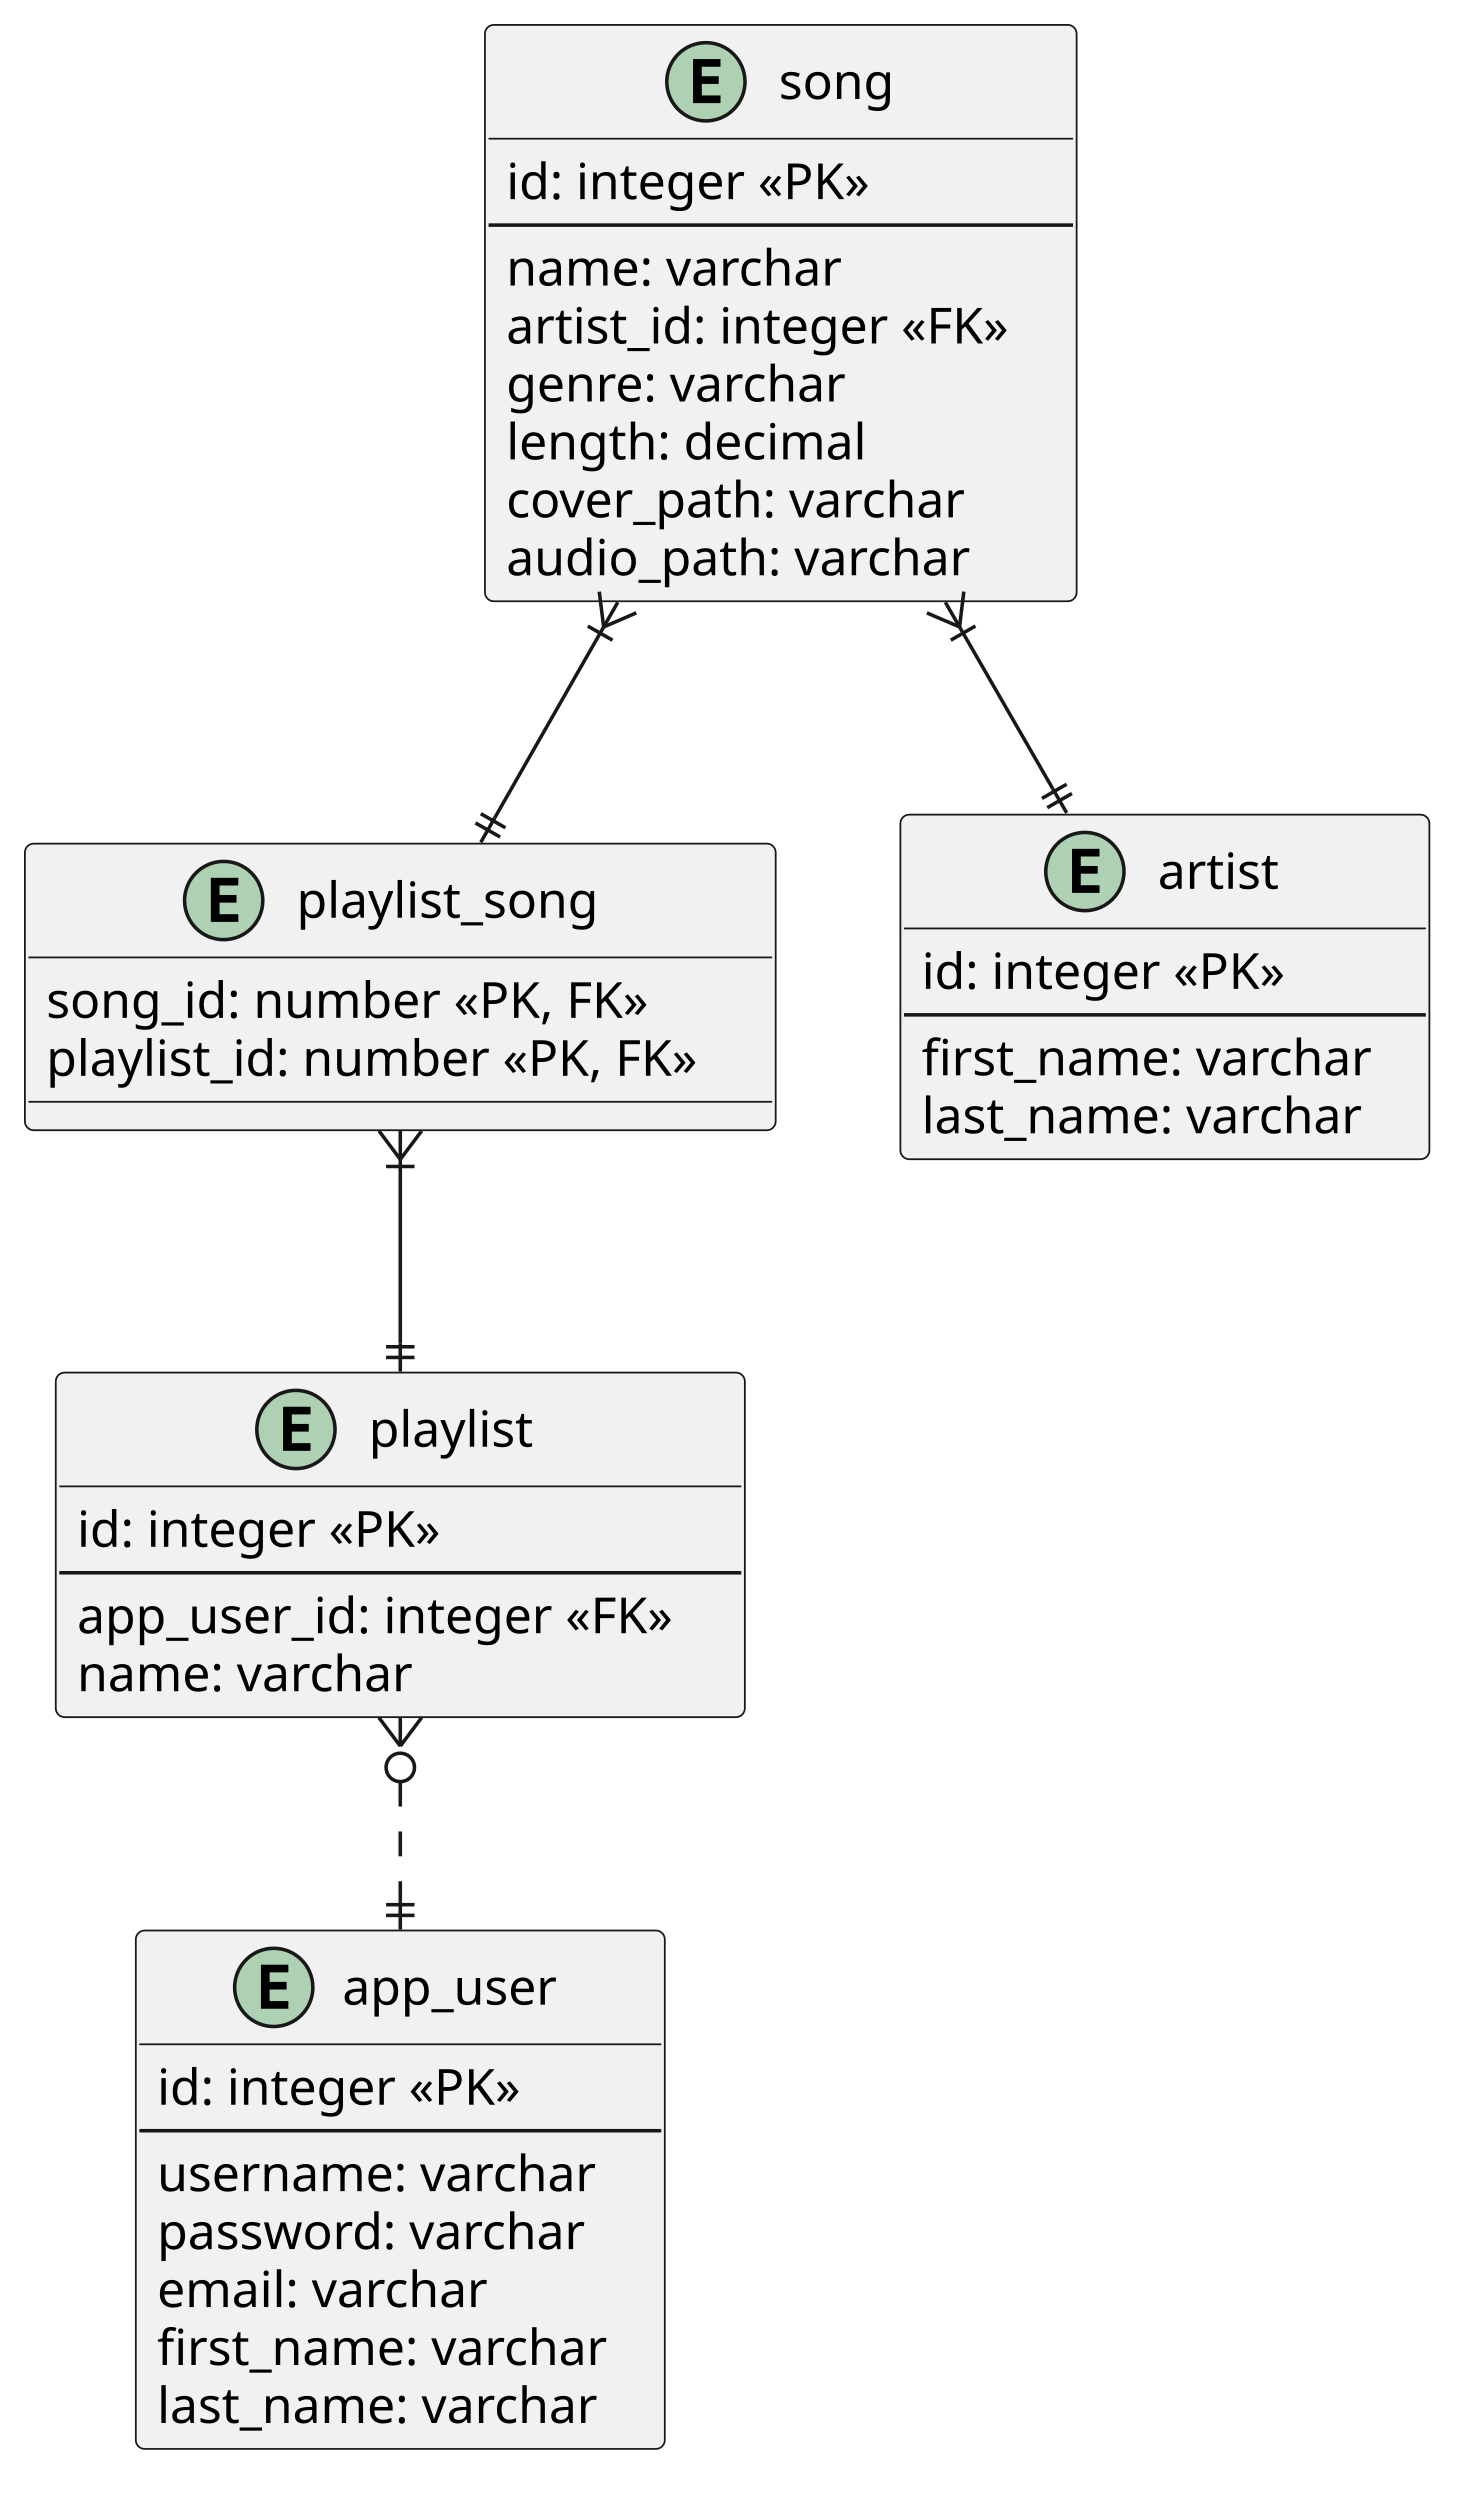
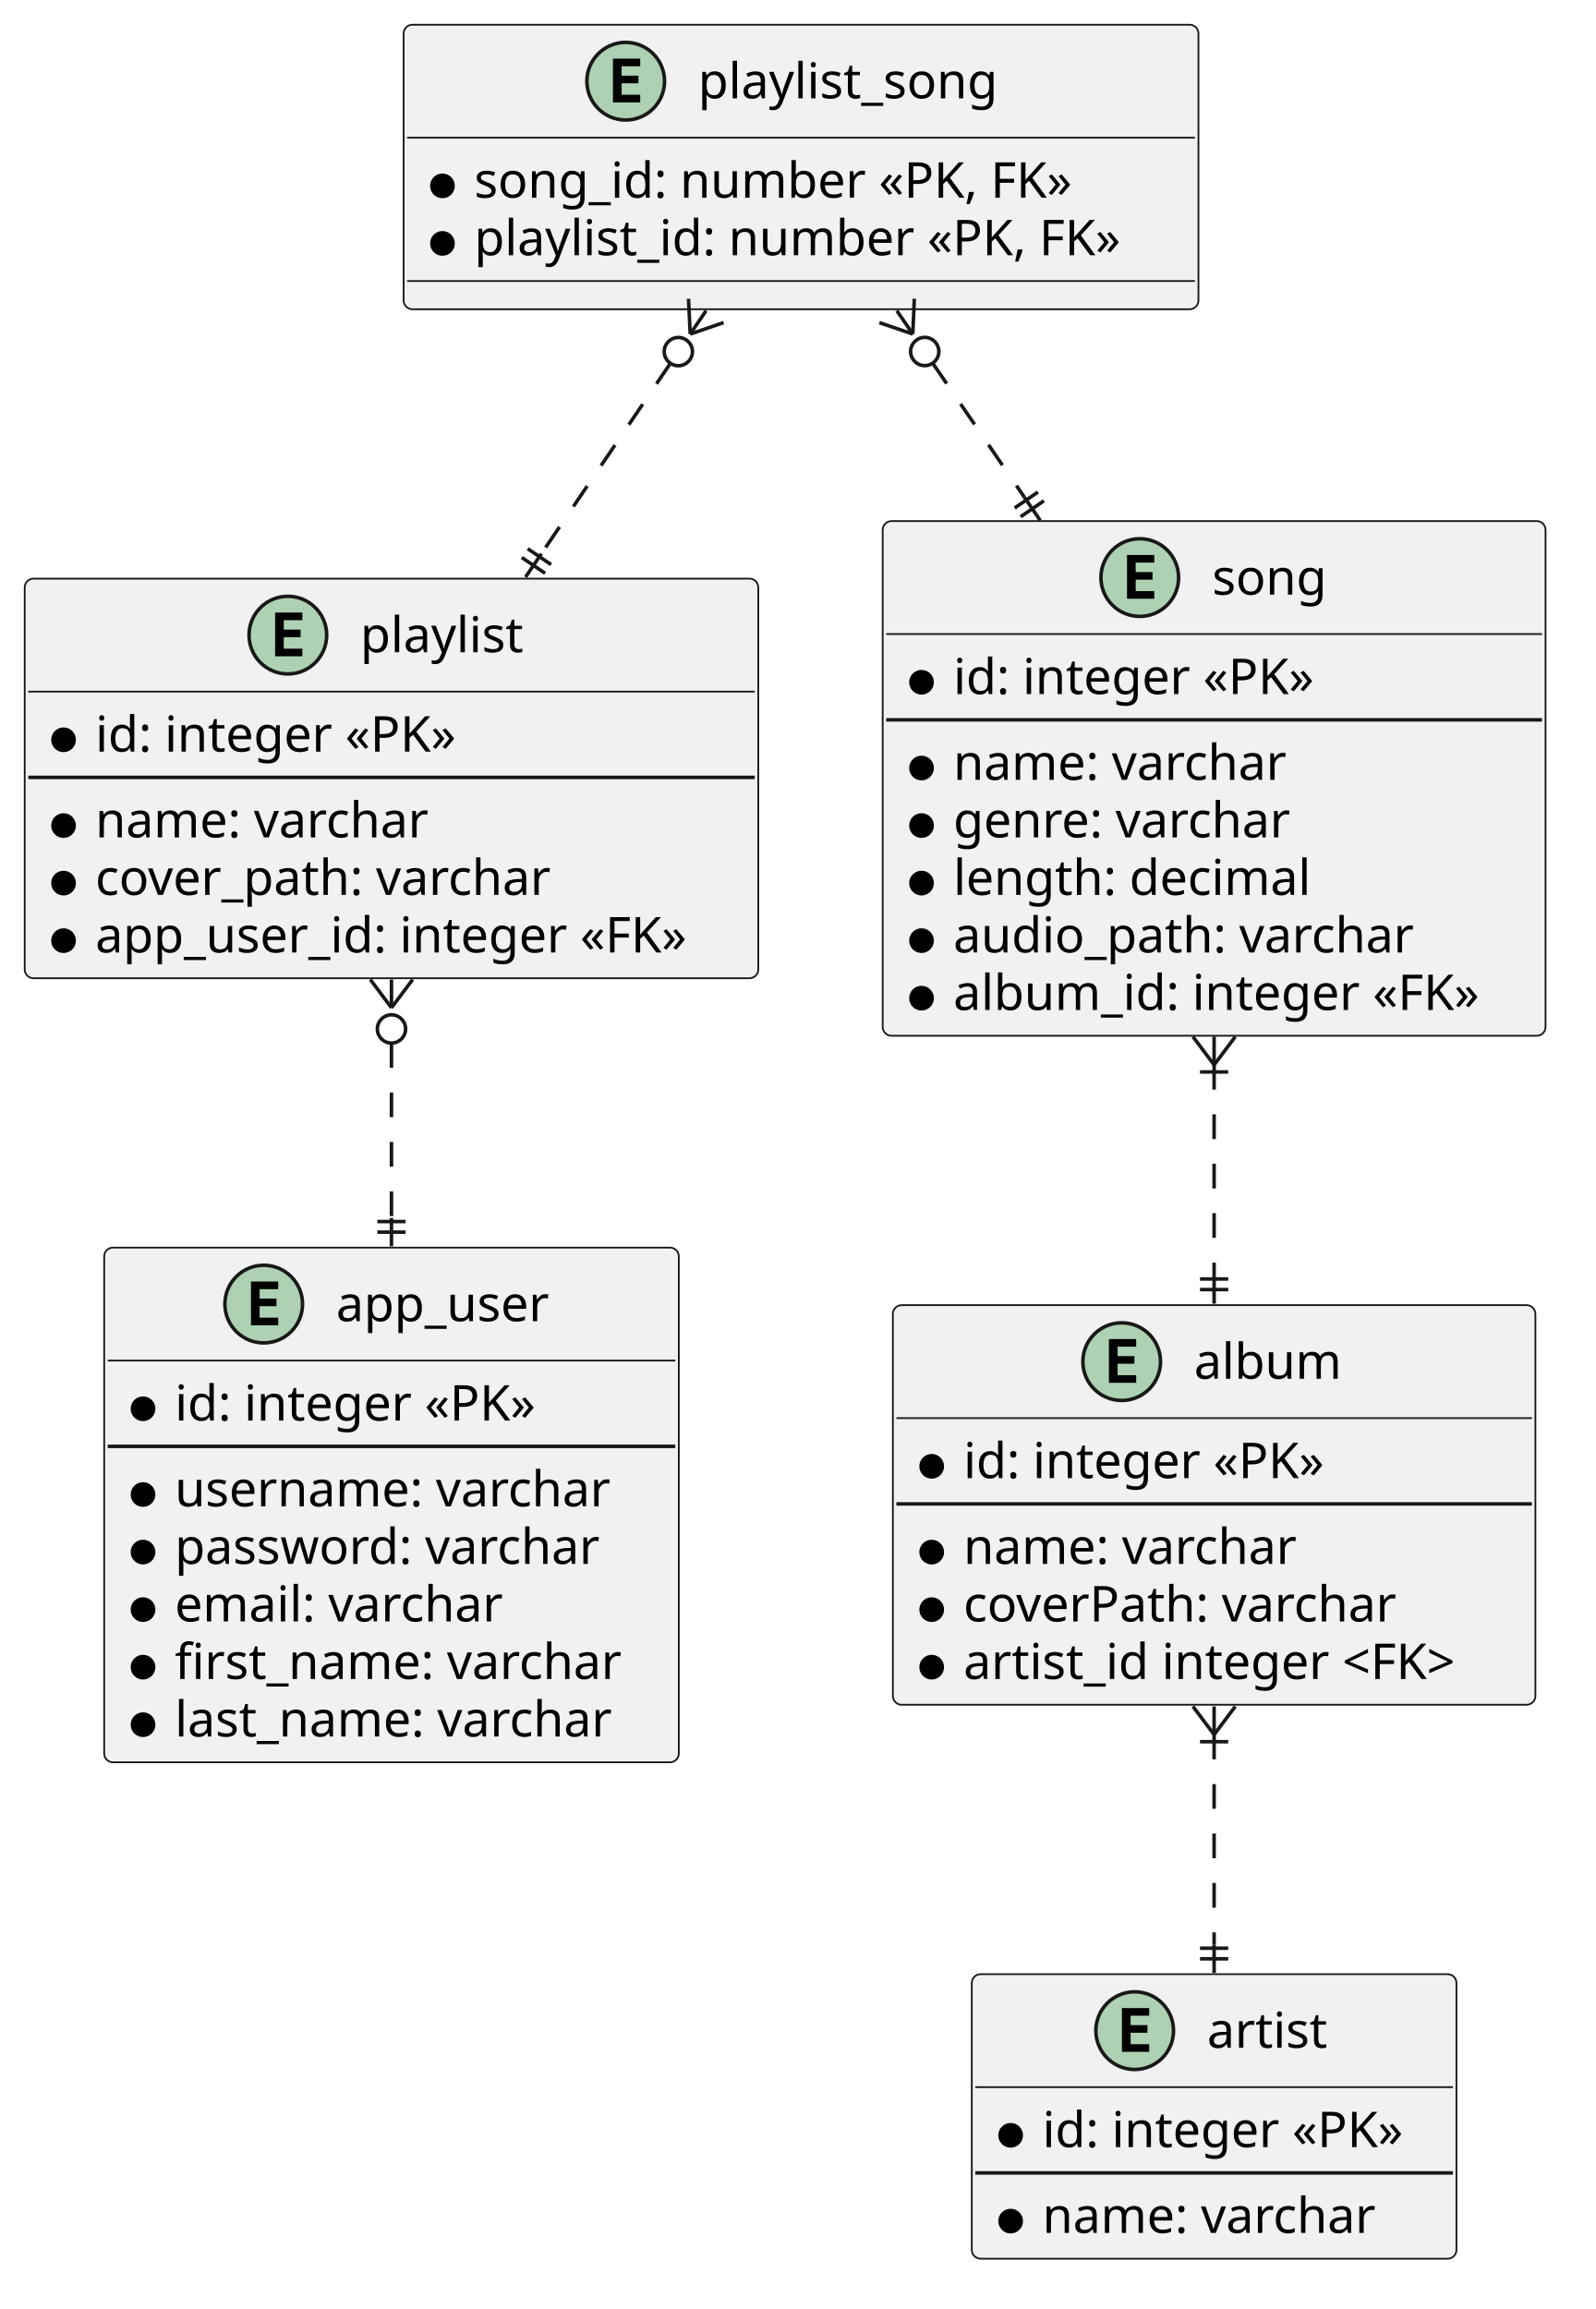
- <svg xmlns="http://www.w3.org/2000/svg" contentStyleType="text/css" data-diagram-type="CLASS" height="703px" preserveAspectRatio="none" style="width:416px;height:703px;background:#FFFFFF;" version="1.1" viewBox="0 0 416 703" width="416px" zoomAndPan="magnify">
+ <svg xmlns="http://www.w3.org/2000/svg" contentStyleType="text/css" data-diagram-type="CLASS" height="654px" preserveAspectRatio="none" style="width:452px;height:654px;background:#FFFFFF;" version="1.1" viewBox="0 0 452 654" width="452px" zoomAndPan="magnify">
  <defs />
  <g>
-     <g class="entity" data-qualified-name="song" data-source-line="1" id="ent0002">
-       <rect fill="#F1F1F1" height="162.078" rx="2.5" ry="2.5" style="stroke:#181818;stroke-width:0.5;" width="166.376" x="136.37" y="7" />
-       <ellipse cx="198.498" cy="23" fill="#ADD1B2" rx="11" ry="11" style="stroke:#181818;stroke-width:1;" />
-       <path d="M202.608,29 L194.889,29 L194.889,16.609 L202.608,16.609 L202.608,18.766 L197.342,18.766 L197.342,21.438 L202.108,21.438 L202.108,23.594 L197.342,23.594 L197.342,26.844 L202.608,26.844 L202.608,29 Z " fill="#000000" />
-       <text fill="#000000" font-family="sans-serif" font-size="14" lengthAdjust="spacing" textLength="33.619" x="218.998" y="27.847">song</text>
-       <line style="stroke:#181818;stroke-width:0.5;" x1="137.37" x2="301.746" y1="39" y2="39" />
-       <text fill="#000000" font-family="sans-serif" font-size="14" lengthAdjust="spacing" textLength="111.269" x="142.37" y="55.995">id: integer «PK»</text>
-       <line style="stroke:#181818;stroke-width:1;" x1="137.37" x2="301.746" y1="63.297" y2="63.297" />
-       <text fill="#000000" font-family="sans-serif" font-size="14" lengthAdjust="spacing" textLength="102.395" x="142.37" y="80.292">name: varchar</text>
-       <text fill="#000000" font-family="sans-serif" font-size="14" lengthAdjust="spacing" textLength="154.376" x="142.37" y="96.589">artist_id: integer «FK»</text>
-       <text fill="#000000" font-family="sans-serif" font-size="14" lengthAdjust="spacing" textLength="103.435" x="142.37" y="112.886">genre: varchar</text>
-       <text fill="#000000" font-family="sans-serif" font-size="14" lengthAdjust="spacing" textLength="108.985" x="142.37" y="129.183">length: decimal</text>
-       <text fill="#000000" font-family="sans-serif" font-size="14" lengthAdjust="spacing" textLength="140.438" x="142.37" y="145.48">cover_path: varchar</text>
-       <text fill="#000000" font-family="sans-serif" font-size="14" lengthAdjust="spacing" textLength="140.315" x="142.37" y="161.776">audio_path: varchar</text>
+     <g class="entity" data-qualified-name="album" data-source-line="5" id="ent0001">
+       <rect fill="#F1F1F1" height="113.188" rx="2.5" ry="2.5" style="stroke:#181818;stroke-width:0.5;" width="181.989" x="252.89" y="369.67" />
+       <ellipse cx="317.702" cy="385.67" fill="#ADD1B2" rx="11" ry="11" style="stroke:#181818;stroke-width:1;" />
+       <path d="M321.811,391.67 L314.092,391.67 L314.092,379.279 L321.811,379.279 L321.811,381.436 L316.545,381.436 L316.545,384.108 L321.311,384.108 L321.311,386.264 L316.545,386.264 L316.545,389.514 L321.811,389.514 L321.811,391.67 Z " fill="#000000" />
+       <text fill="#000000" font-family="sans-serif" font-size="14" lengthAdjust="spacing" textLength="43.866" x="338.202" y="390.517">album</text>
+       <line style="stroke:#181818;stroke-width:0.5;" x1="253.89" x2="433.879" y1="401.67" y2="401.67" />
+       <g data-visibility-modifier="IE_MANDATORY">
+         <ellipse cx="263.89" cy="415.318" fill="#000000" rx="3" ry="3" style="stroke:#000000;stroke-width:1;" />
+       </g>
+       <text fill="#000000" font-family="sans-serif" font-size="14" lengthAdjust="spacing" textLength="111.269" x="272.89" y="418.665">id: integer «PK»</text>
+       <line style="stroke:#181818;stroke-width:1;" x1="253.89" x2="433.879" y1="425.967" y2="425.967" />
+       <g data-visibility-modifier="IE_MANDATORY">
+         <ellipse cx="263.89" cy="439.615" fill="#000000" rx="3" ry="3" style="stroke:#000000;stroke-width:1;" />
+       </g>
+       <text fill="#000000" font-family="sans-serif" font-size="14" lengthAdjust="spacing" textLength="102.395" x="272.89" y="442.962">name: varchar</text>
+       <g data-visibility-modifier="IE_MANDATORY">
+         <ellipse cx="263.89" cy="455.912" fill="#000000" rx="3" ry="3" style="stroke:#000000;stroke-width:1;" />
+       </g>
+       <text fill="#000000" font-family="sans-serif" font-size="14" lengthAdjust="spacing" textLength="132.993" x="272.89" y="459.259">coverPath: varchar</text>
+       <g data-visibility-modifier="IE_MANDATORY">
+         <ellipse cx="263.89" cy="472.209" fill="#000000" rx="3" ry="3" style="stroke:#000000;stroke-width:1;" />
+       </g>
+       <text fill="#000000" font-family="sans-serif" font-size="14" lengthAdjust="spacing" textLength="155.989" x="272.89" y="475.556">artist_id integer &lt;FK&gt;</text>
    </g>
-     <g class="entity" data-qualified-name="playlist" data-source-line="12" id="ent0003">
-       <rect fill="#F1F1F1" height="96.891" rx="2.5" ry="2.5" style="stroke:#181818;stroke-width:0.5;" width="193.768" x="15.68" y="385.97" />
-       <ellipse cx="83.212" cy="401.97" fill="#ADD1B2" rx="11" ry="11" style="stroke:#181818;stroke-width:1;" />
-       <path d="M87.322,407.97 L79.603,407.97 L79.603,395.579 L87.322,395.579 L87.322,397.736 L82.056,397.736 L82.056,400.408 L86.822,400.408 L86.822,402.564 L82.056,402.564 L82.056,405.814 L87.322,405.814 L87.322,407.97 Z " fill="#000000" />
-       <text fill="#000000" font-family="sans-serif" font-size="14" lengthAdjust="spacing" textLength="50.203" x="103.712" y="406.817">playlist</text>
-       <line style="stroke:#181818;stroke-width:0.5;" x1="16.68" x2="208.448" y1="417.97" y2="417.97" />
-       <text fill="#000000" font-family="sans-serif" font-size="14" lengthAdjust="spacing" textLength="111.269" x="21.68" y="434.965">id: integer «PK»</text>
-       <line style="stroke:#181818;stroke-width:1;" x1="16.68" x2="208.448" y1="442.267" y2="442.267" />
-       <text fill="#000000" font-family="sans-serif" font-size="14" lengthAdjust="spacing" textLength="181.768" x="21.68" y="459.262">app_user_id: integer «FK»</text>
-       <text fill="#000000" font-family="sans-serif" font-size="14" lengthAdjust="spacing" textLength="102.395" x="21.68" y="475.559">name: varchar</text>
+     <g class="entity" data-qualified-name="app_user" data-source-line="13" id="ent0002">
+       <rect fill="#F1F1F1" height="145.781" rx="2.5" ry="2.5" style="stroke:#181818;stroke-width:0.5;" width="162.753" x="29.51" y="353.37" />
+       <ellipse cx="74.692" cy="369.37" fill="#ADD1B2" rx="11" ry="11" style="stroke:#181818;stroke-width:1;" />
+       <path d="M78.802,375.37 L71.083,375.37 L71.083,362.979 L78.802,362.979 L78.802,365.136 L73.536,365.136 L73.536,367.808 L78.302,367.808 L78.302,369.964 L73.536,369.964 L73.536,373.214 L78.802,373.214 L78.802,375.37 Z " fill="#000000" />
+       <text fill="#000000" font-family="sans-serif" font-size="14" lengthAdjust="spacing" textLength="63.889" x="95.192" y="374.217">app_user</text>
+       <line style="stroke:#181818;stroke-width:0.5;" x1="30.51" x2="191.263" y1="385.37" y2="385.37" />
+       <g data-visibility-modifier="IE_MANDATORY">
+         <ellipse cx="40.51" cy="399.018" fill="#000000" rx="3" ry="3" style="stroke:#000000;stroke-width:1;" />
+       </g>
+       <text fill="#000000" font-family="sans-serif" font-size="14" lengthAdjust="spacing" textLength="111.269" x="49.51" y="402.365">id: integer «PK»</text>
+       <line style="stroke:#181818;stroke-width:1;" x1="30.51" x2="191.263" y1="409.667" y2="409.667" />
+       <g data-visibility-modifier="IE_MANDATORY">
+         <ellipse cx="40.51" cy="423.315" fill="#000000" rx="3" ry="3" style="stroke:#000000;stroke-width:1;" />
+       </g>
+       <text fill="#000000" font-family="sans-serif" font-size="14" lengthAdjust="spacing" textLength="132.932" x="49.51" y="426.662">username: varchar</text>
+       <g data-visibility-modifier="IE_MANDATORY">
+         <ellipse cx="40.51" cy="439.612" fill="#000000" rx="3" ry="3" style="stroke:#000000;stroke-width:1;" />
+       </g>
+       <text fill="#000000" font-family="sans-serif" font-size="14" lengthAdjust="spacing" textLength="129.404" x="49.51" y="442.959">password: varchar</text>
+       <g data-visibility-modifier="IE_MANDATORY">
+         <ellipse cx="40.51" cy="455.909" fill="#000000" rx="3" ry="3" style="stroke:#000000;stroke-width:1;" />
+       </g>
+       <text fill="#000000" font-family="sans-serif" font-size="14" lengthAdjust="spacing" textLength="101.302" x="49.51" y="459.256">email: varchar</text>
+       <g data-visibility-modifier="IE_MANDATORY">
+         <ellipse cx="40.51" cy="472.206" fill="#000000" rx="3" ry="3" style="stroke:#000000;stroke-width:1;" />
+       </g>
+       <text fill="#000000" font-family="sans-serif" font-size="14" lengthAdjust="spacing" textLength="136.753" x="49.51" y="475.553">first_name: varchar</text>
+       <g data-visibility-modifier="IE_MANDATORY">
+         <ellipse cx="40.51" cy="488.503" fill="#000000" rx="3" ry="3" style="stroke:#000000;stroke-width:1;" />
+       </g>
+       <text fill="#000000" font-family="sans-serif" font-size="14" lengthAdjust="spacing" textLength="134.648" x="49.51" y="491.849">last_name: varchar</text>
    </g>
-     <g class="entity" data-qualified-name="playlist_song" data-source-line="19" id="ent0004">
-       <rect fill="#F1F1F1" height="80.594" rx="2.5" ry="2.5" style="stroke:#181818;stroke-width:0.5;" width="211.124" x="7" y="237.23" />
-       <ellipse cx="62.901" cy="253.23" fill="#ADD1B2" rx="11" ry="11" style="stroke:#181818;stroke-width:1;" />
-       <path d="M67.01,259.23 L59.291,259.23 L59.291,246.839 L67.01,246.839 L67.01,248.996 L61.745,248.996 L61.745,251.667 L66.51,251.667 L66.51,253.824 L61.745,253.824 L61.745,257.074 L67.01,257.074 L67.01,259.23 Z " fill="#000000" />
-       <text fill="#000000" font-family="sans-serif" font-size="14" lengthAdjust="spacing" textLength="90.822" x="83.401" y="258.077">playlist_song</text>
-       <line style="stroke:#181818;stroke-width:0.5;" x1="8" x2="217.124" y1="269.23" y2="269.23" />
-       <text fill="#000000" font-family="sans-serif" font-size="14" lengthAdjust="spacing" textLength="182.54" x="13" y="286.225">song_id: number «PK, FK»</text>
-       <text fill="#000000" font-family="sans-serif" font-size="14" lengthAdjust="spacing" textLength="199.124" x="13" y="302.522">playlist_id: number «PK, FK»</text>
-       <line style="stroke:#181818;stroke-width:0.5;" x1="8" x2="217.124" y1="309.824" y2="309.824" />
+     <g class="entity" data-qualified-name="artist" data-source-line="23" id="ent0003">
+       <rect fill="#F1F1F1" height="80.594" rx="2.5" ry="2.5" style="stroke:#181818;stroke-width:0.5;" width="137.269" x="275.25" y="559.16" />
+       <ellipse cx="321.386" cy="575.16" fill="#ADD1B2" rx="11" ry="11" style="stroke:#181818;stroke-width:1;" />
+       <path d="M325.495,581.16 L317.776,581.16 L317.776,568.769 L325.495,568.769 L325.495,570.926 L320.229,570.926 L320.229,573.597 L324.995,573.597 L324.995,575.754 L320.229,575.754 L320.229,579.004 L325.495,579.004 L325.495,581.16 Z " fill="#000000" />
+       <text fill="#000000" font-family="sans-serif" font-size="14" lengthAdjust="spacing" textLength="36.497" x="341.886" y="580.007">artist</text>
+       <line style="stroke:#181818;stroke-width:0.5;" x1="276.25" x2="411.519" y1="591.16" y2="591.16" />
+       <g data-visibility-modifier="IE_MANDATORY">
+         <ellipse cx="286.25" cy="604.808" fill="#000000" rx="3" ry="3" style="stroke:#000000;stroke-width:1;" />
+       </g>
+       <text fill="#000000" font-family="sans-serif" font-size="14" lengthAdjust="spacing" textLength="111.269" x="295.25" y="608.155">id: integer «PK»</text>
+       <line style="stroke:#181818;stroke-width:1;" x1="276.25" x2="411.519" y1="615.457" y2="615.457" />
+       <g data-visibility-modifier="IE_MANDATORY">
+         <ellipse cx="286.25" cy="629.105" fill="#000000" rx="3" ry="3" style="stroke:#000000;stroke-width:1;" />
+       </g>
+       <text fill="#000000" font-family="sans-serif" font-size="14" lengthAdjust="spacing" textLength="102.395" x="295.25" y="632.452">name: varchar</text>
    </g>
-     <g class="entity" data-qualified-name="artist" data-source-line="24" id="ent0005">
-       <rect fill="#F1F1F1" height="96.891" rx="2.5" ry="2.5" style="stroke:#181818;stroke-width:0.5;" width="148.753" x="253.19" y="229.08" />
-       <ellipse cx="305.068" cy="245.08" fill="#ADD1B2" rx="11" ry="11" style="stroke:#181818;stroke-width:1;" />
-       <path d="M309.177,251.08 L301.459,251.08 L301.459,238.689 L309.177,238.689 L309.177,240.846 L303.912,240.846 L303.912,243.518 L308.677,243.518 L308.677,245.674 L303.912,245.674 L303.912,248.924 L309.177,248.924 L309.177,251.08 Z " fill="#000000" />
-       <text fill="#000000" font-family="sans-serif" font-size="14" lengthAdjust="spacing" textLength="36.497" x="325.568" y="249.927">artist</text>
-       <line style="stroke:#181818;stroke-width:0.5;" x1="254.19" x2="400.943" y1="261.08" y2="261.08" />
-       <text fill="#000000" font-family="sans-serif" font-size="14" lengthAdjust="spacing" textLength="111.269" x="259.19" y="278.075">id: integer «PK»</text>
-       <line style="stroke:#181818;stroke-width:1;" x1="254.19" x2="400.943" y1="285.377" y2="285.377" />
-       <text fill="#000000" font-family="sans-serif" font-size="14" lengthAdjust="spacing" textLength="136.753" x="259.19" y="302.372">first_name: varchar</text>
-       <text fill="#000000" font-family="sans-serif" font-size="14" lengthAdjust="spacing" textLength="134.648" x="259.19" y="318.669">last_name: varchar</text>
+     <g class="entity" data-qualified-name="playlist" data-source-line="29" id="ent0004">
+       <rect fill="#F1F1F1" height="113.188" rx="2.5" ry="2.5" style="stroke:#181818;stroke-width:0.5;" width="207.768" x="7" y="163.89" />
+       <ellipse cx="81.532" cy="179.89" fill="#ADD1B2" rx="11" ry="11" style="stroke:#181818;stroke-width:1;" />
+       <path d="M85.642,185.89 L77.923,185.89 L77.923,173.499 L85.642,173.499 L85.642,175.656 L80.376,175.656 L80.376,178.327 L85.142,178.327 L85.142,180.484 L80.376,180.484 L80.376,183.734 L85.642,183.734 L85.642,185.89 Z " fill="#000000" />
+       <text fill="#000000" font-family="sans-serif" font-size="14" lengthAdjust="spacing" textLength="50.203" x="102.032" y="184.737">playlist</text>
+       <line style="stroke:#181818;stroke-width:0.5;" x1="8" x2="213.768" y1="195.89" y2="195.89" />
+       <g data-visibility-modifier="IE_MANDATORY">
+         <ellipse cx="18" cy="209.538" fill="#000000" rx="3" ry="3" style="stroke:#000000;stroke-width:1;" />
+       </g>
+       <text fill="#000000" font-family="sans-serif" font-size="14" lengthAdjust="spacing" textLength="111.269" x="27" y="212.885">id: integer «PK»</text>
+       <line style="stroke:#181818;stroke-width:1;" x1="8" x2="213.768" y1="220.187" y2="220.187" />
+       <g data-visibility-modifier="IE_MANDATORY">
+         <ellipse cx="18" cy="233.835" fill="#000000" rx="3" ry="3" style="stroke:#000000;stroke-width:1;" />
+       </g>
+       <text fill="#000000" font-family="sans-serif" font-size="14" lengthAdjust="spacing" textLength="102.395" x="27" y="237.182">name: varchar</text>
+       <g data-visibility-modifier="IE_MANDATORY">
+         <ellipse cx="18" cy="250.132" fill="#000000" rx="3" ry="3" style="stroke:#000000;stroke-width:1;" />
+       </g>
+       <text fill="#000000" font-family="sans-serif" font-size="14" lengthAdjust="spacing" textLength="140.438" x="27" y="253.479">cover_path: varchar</text>
+       <g data-visibility-modifier="IE_MANDATORY">
+         <ellipse cx="18" cy="266.429" fill="#000000" rx="3" ry="3" style="stroke:#000000;stroke-width:1;" />
+       </g>
+       <text fill="#000000" font-family="sans-serif" font-size="14" lengthAdjust="spacing" textLength="181.768" x="27" y="269.776">app_user_id: integer «FK»</text>
    </g>
-     <g class="entity" data-qualified-name="app_user" data-source-line="31" id="ent0006">
-       <rect fill="#F1F1F1" height="145.781" rx="2.5" ry="2.5" style="stroke:#181818;stroke-width:0.5;" width="148.753" x="38.19" y="542.86" />
-       <ellipse cx="76.979" cy="558.86" fill="#ADD1B2" rx="11" ry="11" style="stroke:#181818;stroke-width:1;" />
-       <path d="M81.088,564.86 L73.37,564.86 L73.37,552.469 L81.088,552.469 L81.088,554.626 L75.823,554.626 L75.823,557.298 L80.588,557.298 L80.588,559.454 L75.823,559.454 L75.823,562.704 L81.088,562.704 L81.088,564.86 Z " fill="#000000" />
-       <text fill="#000000" font-family="sans-serif" font-size="14" lengthAdjust="spacing" textLength="63.889" x="96.265" y="563.707">app_user</text>
-       <line style="stroke:#181818;stroke-width:0.5;" x1="39.19" x2="185.943" y1="574.86" y2="574.86" />
-       <text fill="#000000" font-family="sans-serif" font-size="14" lengthAdjust="spacing" textLength="111.269" x="44.19" y="591.855">id: integer «PK»</text>
-       <line style="stroke:#181818;stroke-width:1;" x1="39.19" x2="185.943" y1="599.157" y2="599.157" />
-       <text fill="#000000" font-family="sans-serif" font-size="14" lengthAdjust="spacing" textLength="132.932" x="44.19" y="616.152">username: varchar</text>
-       <text fill="#000000" font-family="sans-serif" font-size="14" lengthAdjust="spacing" textLength="129.404" x="44.19" y="632.449">password: varchar</text>
-       <text fill="#000000" font-family="sans-serif" font-size="14" lengthAdjust="spacing" textLength="101.302" x="44.19" y="648.746">email: varchar</text>
-       <text fill="#000000" font-family="sans-serif" font-size="14" lengthAdjust="spacing" textLength="136.753" x="44.19" y="665.043">first_name: varchar</text>
-       <text fill="#000000" font-family="sans-serif" font-size="14" lengthAdjust="spacing" textLength="134.648" x="44.19" y="681.34">last_name: varchar</text>
+     <g class="entity" data-qualified-name="playlist_song" data-source-line="37" id="ent0005">
+       <rect fill="#F1F1F1" height="80.594" rx="2.5" ry="2.5" style="stroke:#181818;stroke-width:0.5;" width="225.124" x="114.32" y="7" />
+       <ellipse cx="177.221" cy="23" fill="#ADD1B2" rx="11" ry="11" style="stroke:#181818;stroke-width:1;" />
+       <path d="M181.33,29 L173.612,29 L173.612,16.609 L181.33,16.609 L181.33,18.766 L176.065,18.766 L176.065,21.438 L180.83,21.438 L180.83,23.594 L176.065,23.594 L176.065,26.844 L181.33,26.844 L181.33,29 Z " fill="#000000" />
+       <text fill="#000000" font-family="sans-serif" font-size="14" lengthAdjust="spacing" textLength="90.822" x="197.721" y="27.847">playlist_song</text>
+       <line style="stroke:#181818;stroke-width:0.5;" x1="115.32" x2="338.444" y1="39" y2="39" />
+       <g data-visibility-modifier="IE_MANDATORY">
+         <ellipse cx="125.32" cy="52.648" fill="#000000" rx="3" ry="3" style="stroke:#000000;stroke-width:1;" />
+       </g>
+       <text fill="#000000" font-family="sans-serif" font-size="14" lengthAdjust="spacing" textLength="182.54" x="134.32" y="55.995">song_id: number «PK, FK»</text>
+       <g data-visibility-modifier="IE_MANDATORY">
+         <ellipse cx="125.32" cy="68.945" fill="#000000" rx="3" ry="3" style="stroke:#000000;stroke-width:1;" />
+       </g>
+       <text fill="#000000" font-family="sans-serif" font-size="14" lengthAdjust="spacing" textLength="199.124" x="134.32" y="72.292">playlist_id: number «PK, FK»</text>
+       <line style="stroke:#181818;stroke-width:0.5;" x1="115.32" x2="338.444" y1="79.594" y2="79.594" />
    </g>
-     <g class="link" data-entity-1="ent0002" data-entity-2="ent0004" data-link-type="crowfoot" data-source-line="41" id="lnk7">
-       <path codeLine="41" d="M169.755,176.308 C156.425,199.668 150.375,210.262 139.155,229.922" fill="none" id="song-playlist_song" style="stroke:#181818;stroke-width:1;" />
-       <line style="stroke:#181818;stroke-width:1;" x1="169.755" x2="168.509" y1="176.308" y2="166.386" />
-       <line style="stroke:#181818;stroke-width:1;" x1="169.755" x2="178.931" y1="176.308" y2="172.334" />
-       <line style="stroke:#181818;stroke-width:1;" x1="169.755" x2="173.72" y1="176.308" y2="169.36" />
-       <line style="stroke:#181818;stroke-width:1;" x1="165.29" x2="172.238" y1="176.063" y2="180.028" />
-       <line style="stroke:#181818;stroke-width:1;" x1="140.647" x2="133.699" y1="235.379" y2="231.413" />
-       <line style="stroke:#181818;stroke-width:1;" x1="142.134" x2="135.186" y1="232.773" y2="228.808" />
-       <line style="stroke:#181818;stroke-width:1;" x1="139.155" x2="135.19" y1="229.922" y2="236.87" />
+     <g class="entity" data-qualified-name="song" data-source-line="42" id="ent0006">
+       <rect fill="#F1F1F1" height="145.781" rx="2.5" ry="2.5" style="stroke:#181818;stroke-width:0.5;" width="187.745" x="250.01" y="147.59" />
+       <ellipse cx="322.823" cy="163.59" fill="#ADD1B2" rx="11" ry="11" style="stroke:#181818;stroke-width:1;" />
+       <path d="M326.932,169.59 L319.214,169.59 L319.214,157.199 L326.932,157.199 L326.932,159.356 L321.667,159.356 L321.667,162.028 L326.432,162.028 L326.432,164.184 L321.667,164.184 L321.667,167.434 L326.932,167.434 L326.932,169.59 Z " fill="#000000" />
+       <text fill="#000000" font-family="sans-serif" font-size="14" lengthAdjust="spacing" textLength="33.619" x="343.323" y="168.437">song</text>
+       <line style="stroke:#181818;stroke-width:0.5;" x1="251.01" x2="436.755" y1="179.59" y2="179.59" />
+       <g data-visibility-modifier="IE_MANDATORY">
+         <ellipse cx="261.01" cy="193.238" fill="#000000" rx="3" ry="3" style="stroke:#000000;stroke-width:1;" />
+       </g>
+       <text fill="#000000" font-family="sans-serif" font-size="14" lengthAdjust="spacing" textLength="111.269" x="270.01" y="196.585">id: integer «PK»</text>
+       <line style="stroke:#181818;stroke-width:1;" x1="251.01" x2="436.755" y1="203.887" y2="203.887" />
+       <g data-visibility-modifier="IE_MANDATORY">
+         <ellipse cx="261.01" cy="217.535" fill="#000000" rx="3" ry="3" style="stroke:#000000;stroke-width:1;" />
+       </g>
+       <text fill="#000000" font-family="sans-serif" font-size="14" lengthAdjust="spacing" textLength="102.395" x="270.01" y="220.882">name: varchar</text>
+       <g data-visibility-modifier="IE_MANDATORY">
+         <ellipse cx="261.01" cy="233.832" fill="#000000" rx="3" ry="3" style="stroke:#000000;stroke-width:1;" />
+       </g>
+       <text fill="#000000" font-family="sans-serif" font-size="14" lengthAdjust="spacing" textLength="103.435" x="270.01" y="237.179">genre: varchar</text>
+       <g data-visibility-modifier="IE_MANDATORY">
+         <ellipse cx="261.01" cy="250.129" fill="#000000" rx="3" ry="3" style="stroke:#000000;stroke-width:1;" />
+       </g>
+       <text fill="#000000" font-family="sans-serif" font-size="14" lengthAdjust="spacing" textLength="108.985" x="270.01" y="253.476">length: decimal</text>
+       <g data-visibility-modifier="IE_MANDATORY">
+         <ellipse cx="261.01" cy="266.426" fill="#000000" rx="3" ry="3" style="stroke:#000000;stroke-width:1;" />
+       </g>
+       <text fill="#000000" font-family="sans-serif" font-size="14" lengthAdjust="spacing" textLength="140.315" x="270.01" y="269.773">audio_path: varchar</text>
+       <g data-visibility-modifier="IE_MANDATORY">
+         <ellipse cx="261.01" cy="282.723" fill="#000000" rx="3" ry="3" style="stroke:#000000;stroke-width:1;" />
+       </g>
+       <text fill="#000000" font-family="sans-serif" font-size="14" lengthAdjust="spacing" textLength="161.745" x="270.01" y="286.07">album_id: integer «FK»</text>
    </g>
-     <g class="link" data-entity-1="ent0002" data-entity-2="ent0005" data-link-type="crowfoot" data-source-line="42" id="lnk8">
-       <path codeLine="42" d="M269.825,176.291 C281.455,196.471 285.579,203.627 295.959,221.657" fill="none" id="song-artist" style="stroke:#181818;stroke-width:1;" />
-       <line style="stroke:#181818;stroke-width:1;" x1="269.825" x2="260.632" y1="176.291" y2="172.356" />
-       <line style="stroke:#181818;stroke-width:1;" x1="269.825" x2="271.029" y1="176.291" y2="166.364" />
-       <line style="stroke:#181818;stroke-width:1;" x1="269.825" x2="265.83" y1="176.291" y2="169.36" />
-       <line style="stroke:#181818;stroke-width:1;" x1="267.358" x2="274.289" y1="180.021" y2="176.027" />
-       <line style="stroke:#181818;stroke-width:1;" x1="301.421" x2="294.488" y1="223.128" y2="227.119" />
-       <line style="stroke:#181818;stroke-width:1;" x1="299.924" x2="292.991" y1="220.528" y2="224.519" />
-       <line style="stroke:#181818;stroke-width:1;" x1="295.959" x2="299.95" y1="221.657" y2="228.59" />
+     <g class="link" data-entity-1="ent0006" data-entity-2="ent0001" data-link-type="crowfoot" data-source-line="52" id="lnk7">
+       <path codeLine="52" d="M343.88,301.62 C343.88,326.46 343.88,337.9 343.88,361.26" fill="none" id="song-album" style="stroke:#181818;stroke-width:1;stroke-dasharray:7,7;" />
+       <line style="stroke:#181818;stroke-width:1;" x1="343.88" x2="337.88" y1="301.62" y2="293.62" />
+       <line style="stroke:#181818;stroke-width:1;" x1="343.88" x2="349.88" y1="301.62" y2="293.62" />
+       <line style="stroke:#181818;stroke-width:1;" x1="343.88" x2="343.88" y1="301.62" y2="293.62" />
+       <line style="stroke:#181818;stroke-width:1;" x1="339.88" x2="347.88" y1="303.62" y2="303.62" />
+       <line style="stroke:#181818;stroke-width:1;" x1="347.88" x2="339.88" y1="365.26" y2="365.26" />
+       <line style="stroke:#181818;stroke-width:1;" x1="347.88" x2="339.88" y1="362.26" y2="362.26" />
+       <line style="stroke:#181818;stroke-width:1;" x1="343.88" x2="343.88" y1="361.26" y2="369.26" />
    </g>
-     <g class="link" data-entity-1="ent0004" data-entity-2="ent0003" data-link-type="crowfoot" data-source-line="43" id="lnk9">
-       <path codeLine="43" d="M112.56,326.01 C112.56,346.62 112.56,356.01 112.56,377.71" fill="none" id="playlist_song-playlist" style="stroke:#181818;stroke-width:1;" />
-       <line style="stroke:#181818;stroke-width:1;" x1="112.56" x2="106.56" y1="326.01" y2="318.01" />
-       <line style="stroke:#181818;stroke-width:1;" x1="112.56" x2="118.56" y1="326.01" y2="318.01" />
-       <line style="stroke:#181818;stroke-width:1;" x1="112.56" x2="112.56" y1="326.01" y2="318.01" />
-       <line style="stroke:#181818;stroke-width:1;" x1="108.56" x2="116.56" y1="328.01" y2="328.01" />
-       <line style="stroke:#181818;stroke-width:1;" x1="116.56" x2="108.56" y1="381.71" y2="381.71" />
-       <line style="stroke:#181818;stroke-width:1;" x1="116.56" x2="108.56" y1="378.71" y2="378.71" />
-       <line style="stroke:#181818;stroke-width:1;" x1="112.56" x2="112.56" y1="377.71" y2="385.71" />
+     <g class="link" data-entity-1="ent0001" data-entity-2="ent0003" data-link-type="crowfoot" data-source-line="53" id="lnk8">
+       <path codeLine="53" d="M343.88,491.32 C343.88,515.99 343.88,528.39 343.88,550.81" fill="none" id="album-artist" style="stroke:#181818;stroke-width:1;stroke-dasharray:7,7;" />
+       <line style="stroke:#181818;stroke-width:1;" x1="343.88" x2="337.88" y1="491.32" y2="483.32" />
+       <line style="stroke:#181818;stroke-width:1;" x1="343.88" x2="349.88" y1="491.32" y2="483.32" />
+       <line style="stroke:#181818;stroke-width:1;" x1="343.88" x2="343.88" y1="491.32" y2="483.32" />
+       <line style="stroke:#181818;stroke-width:1;" x1="339.88" x2="347.88" y1="493.32" y2="493.32" />
+       <line style="stroke:#181818;stroke-width:1;" x1="347.88" x2="339.88" y1="554.81" y2="554.81" />
+       <line style="stroke:#181818;stroke-width:1;" x1="347.88" x2="339.88" y1="551.81" y2="551.81" />
+       <line style="stroke:#181818;stroke-width:1;" x1="343.88" x2="343.88" y1="550.81" y2="558.81" />
    </g>
-     <g class="link" data-entity-1="ent0003" data-entity-2="ent0006" data-link-type="crowfoot" data-source-line="46" id="lnk10">
-       <path codeLine="46" d="M112.56,501 C112.56,519.26 112.56,514.54 112.56,534.6" fill="none" id="playlist-app_user" style="stroke:#181818;stroke-width:1;stroke-dasharray:7,7;" />
-       <line style="stroke:#181818;stroke-width:1;" x1="112.56" x2="106.56" y1="491" y2="483" />
-       <line style="stroke:#181818;stroke-width:1;" x1="112.56" x2="118.56" y1="491" y2="483" />
-       <line style="stroke:#181818;stroke-width:1;" x1="112.56" x2="112.56" y1="491" y2="483" />
-       <ellipse cx="112.56" cy="497" fill="none" rx="4" ry="4" style="stroke:#181818;stroke-width:1;" />
-       <line style="stroke:#181818;stroke-width:1;" x1="116.56" x2="108.56" y1="538.6" y2="538.6" />
-       <line style="stroke:#181818;stroke-width:1;" x1="116.56" x2="108.56" y1="535.6" y2="535.6" />
-       <line style="stroke:#181818;stroke-width:1;" x1="112.56" x2="112.56" y1="534.6" y2="542.6" />
+     <g class="link" data-entity-1="ent0005" data-entity-2="ent0006" data-link-type="crowfoot" data-source-line="55" id="lnk9">
+       <path codeLine="55" d="M264.175,102.862 C276.255,120.542 276.204,120.466 290.114,140.806" fill="none" id="playlist_song-song" style="stroke:#181818;stroke-width:1;stroke-dasharray:7,7;" />
+       <line style="stroke:#181818;stroke-width:1;" x1="258.533" x2="249.066" y1="94.605" y2="91.385" />
+       <line style="stroke:#181818;stroke-width:1;" x1="258.533" x2="258.974" y1="94.605" y2="84.615" />
+       <line style="stroke:#181818;stroke-width:1;" x1="258.533" x2="254.02" y1="94.605" y2="88" />
+       <ellipse cx="261.918" cy="99.559" fill="none" rx="4" ry="4" style="stroke:#181818;stroke-width:1;" />
+       <line style="stroke:#181818;stroke-width:1;" x1="295.674" x2="289.07" y1="141.85" y2="146.366" />
+       <line style="stroke:#181818;stroke-width:1;" x1="293.98" x2="287.377" y1="139.374" y2="143.89" />
+       <line style="stroke:#181818;stroke-width:1;" x1="290.114" x2="294.63" y1="140.806" y2="147.41" />
+     </g>
+     <g class="link" data-entity-1="ent0005" data-entity-2="ent0004" data-link-type="crowfoot" data-source-line="56" id="lnk10">
+       <path codeLine="56" d="M189.884,102.902 C174.694,125.322 170.037,132.187 153.337,156.837" fill="none" id="playlist_song-playlist" style="stroke:#181818;stroke-width:1;stroke-dasharray:7,7;" />
+       <line style="stroke:#181818;stroke-width:1;" x1="195.493" x2="195.013" y1="94.623" y2="84.635" />
+       <line style="stroke:#181818;stroke-width:1;" x1="195.493" x2="204.947" y1="94.623" y2="91.365" />
+       <line style="stroke:#181818;stroke-width:1;" x1="195.493" x2="199.98" y1="94.623" y2="88" />
+       <ellipse cx="192.127" cy="99.59" fill="none" rx="4" ry="4" style="stroke:#181818;stroke-width:1;" />
+       <line style="stroke:#181818;stroke-width:1;" x1="154.405" x2="147.782" y1="162.392" y2="157.905" />
+       <line style="stroke:#181818;stroke-width:1;" x1="156.088" x2="149.465" y1="159.908" y2="155.421" />
+       <line style="stroke:#181818;stroke-width:1;" x1="153.337" x2="148.85" y1="156.837" y2="163.46" />
+     </g>
+     <g class="link" data-entity-1="ent0004" data-entity-2="ent0002" data-link-type="crowfoot" data-source-line="57" id="lnk11">
+       <path codeLine="57" d="M110.88,295.44 C110.88,318.77 110.88,320.16 110.88,344.99" fill="none" id="playlist-app_user" style="stroke:#181818;stroke-width:1;stroke-dasharray:7,7;" />
+       <line style="stroke:#181818;stroke-width:1;" x1="110.88" x2="104.88" y1="285.44" y2="277.44" />
+       <line style="stroke:#181818;stroke-width:1;" x1="110.88" x2="116.88" y1="285.44" y2="277.44" />
+       <line style="stroke:#181818;stroke-width:1;" x1="110.88" x2="110.88" y1="285.44" y2="277.44" />
+       <ellipse cx="110.88" cy="291.44" fill="none" rx="4" ry="4" style="stroke:#181818;stroke-width:1;" />
+       <line style="stroke:#181818;stroke-width:1;" x1="114.88" x2="106.88" y1="348.99" y2="348.99" />
+       <line style="stroke:#181818;stroke-width:1;" x1="114.88" x2="106.88" y1="345.99" y2="345.99" />
+       <line style="stroke:#181818;stroke-width:1;" x1="110.88" x2="110.88" y1="344.99" y2="352.99" />
    </g>
  </g>
</svg>
